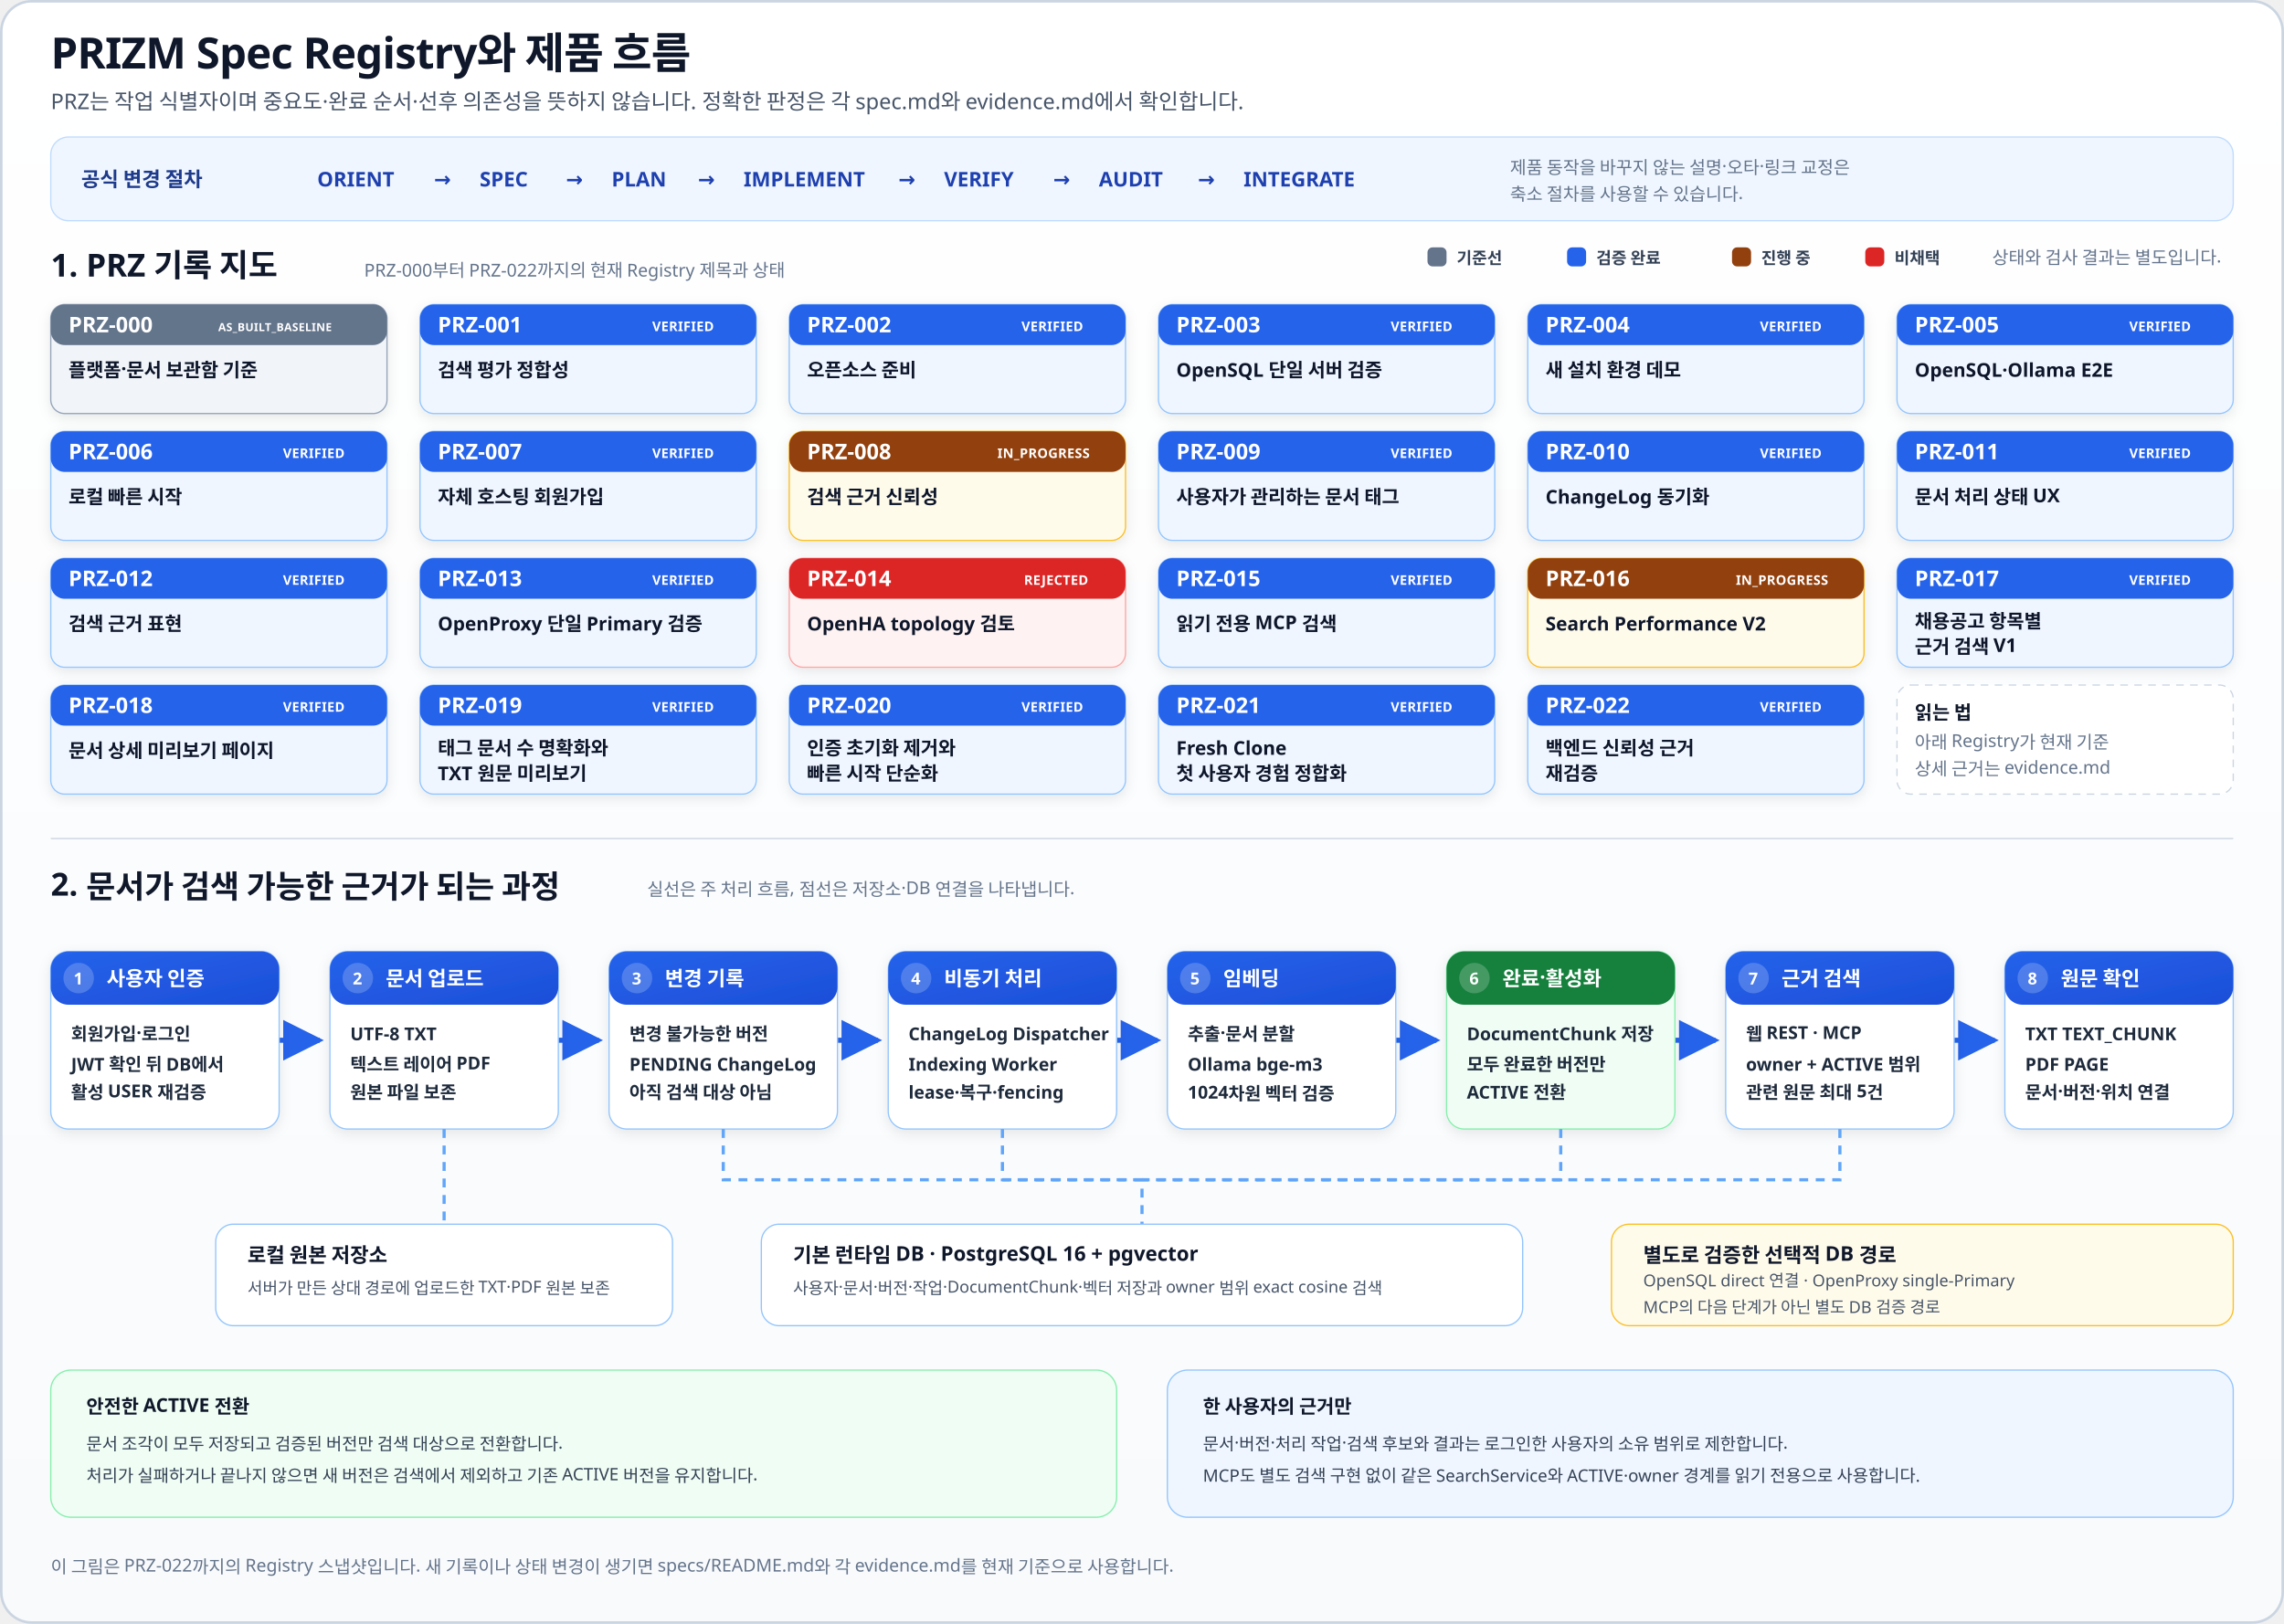
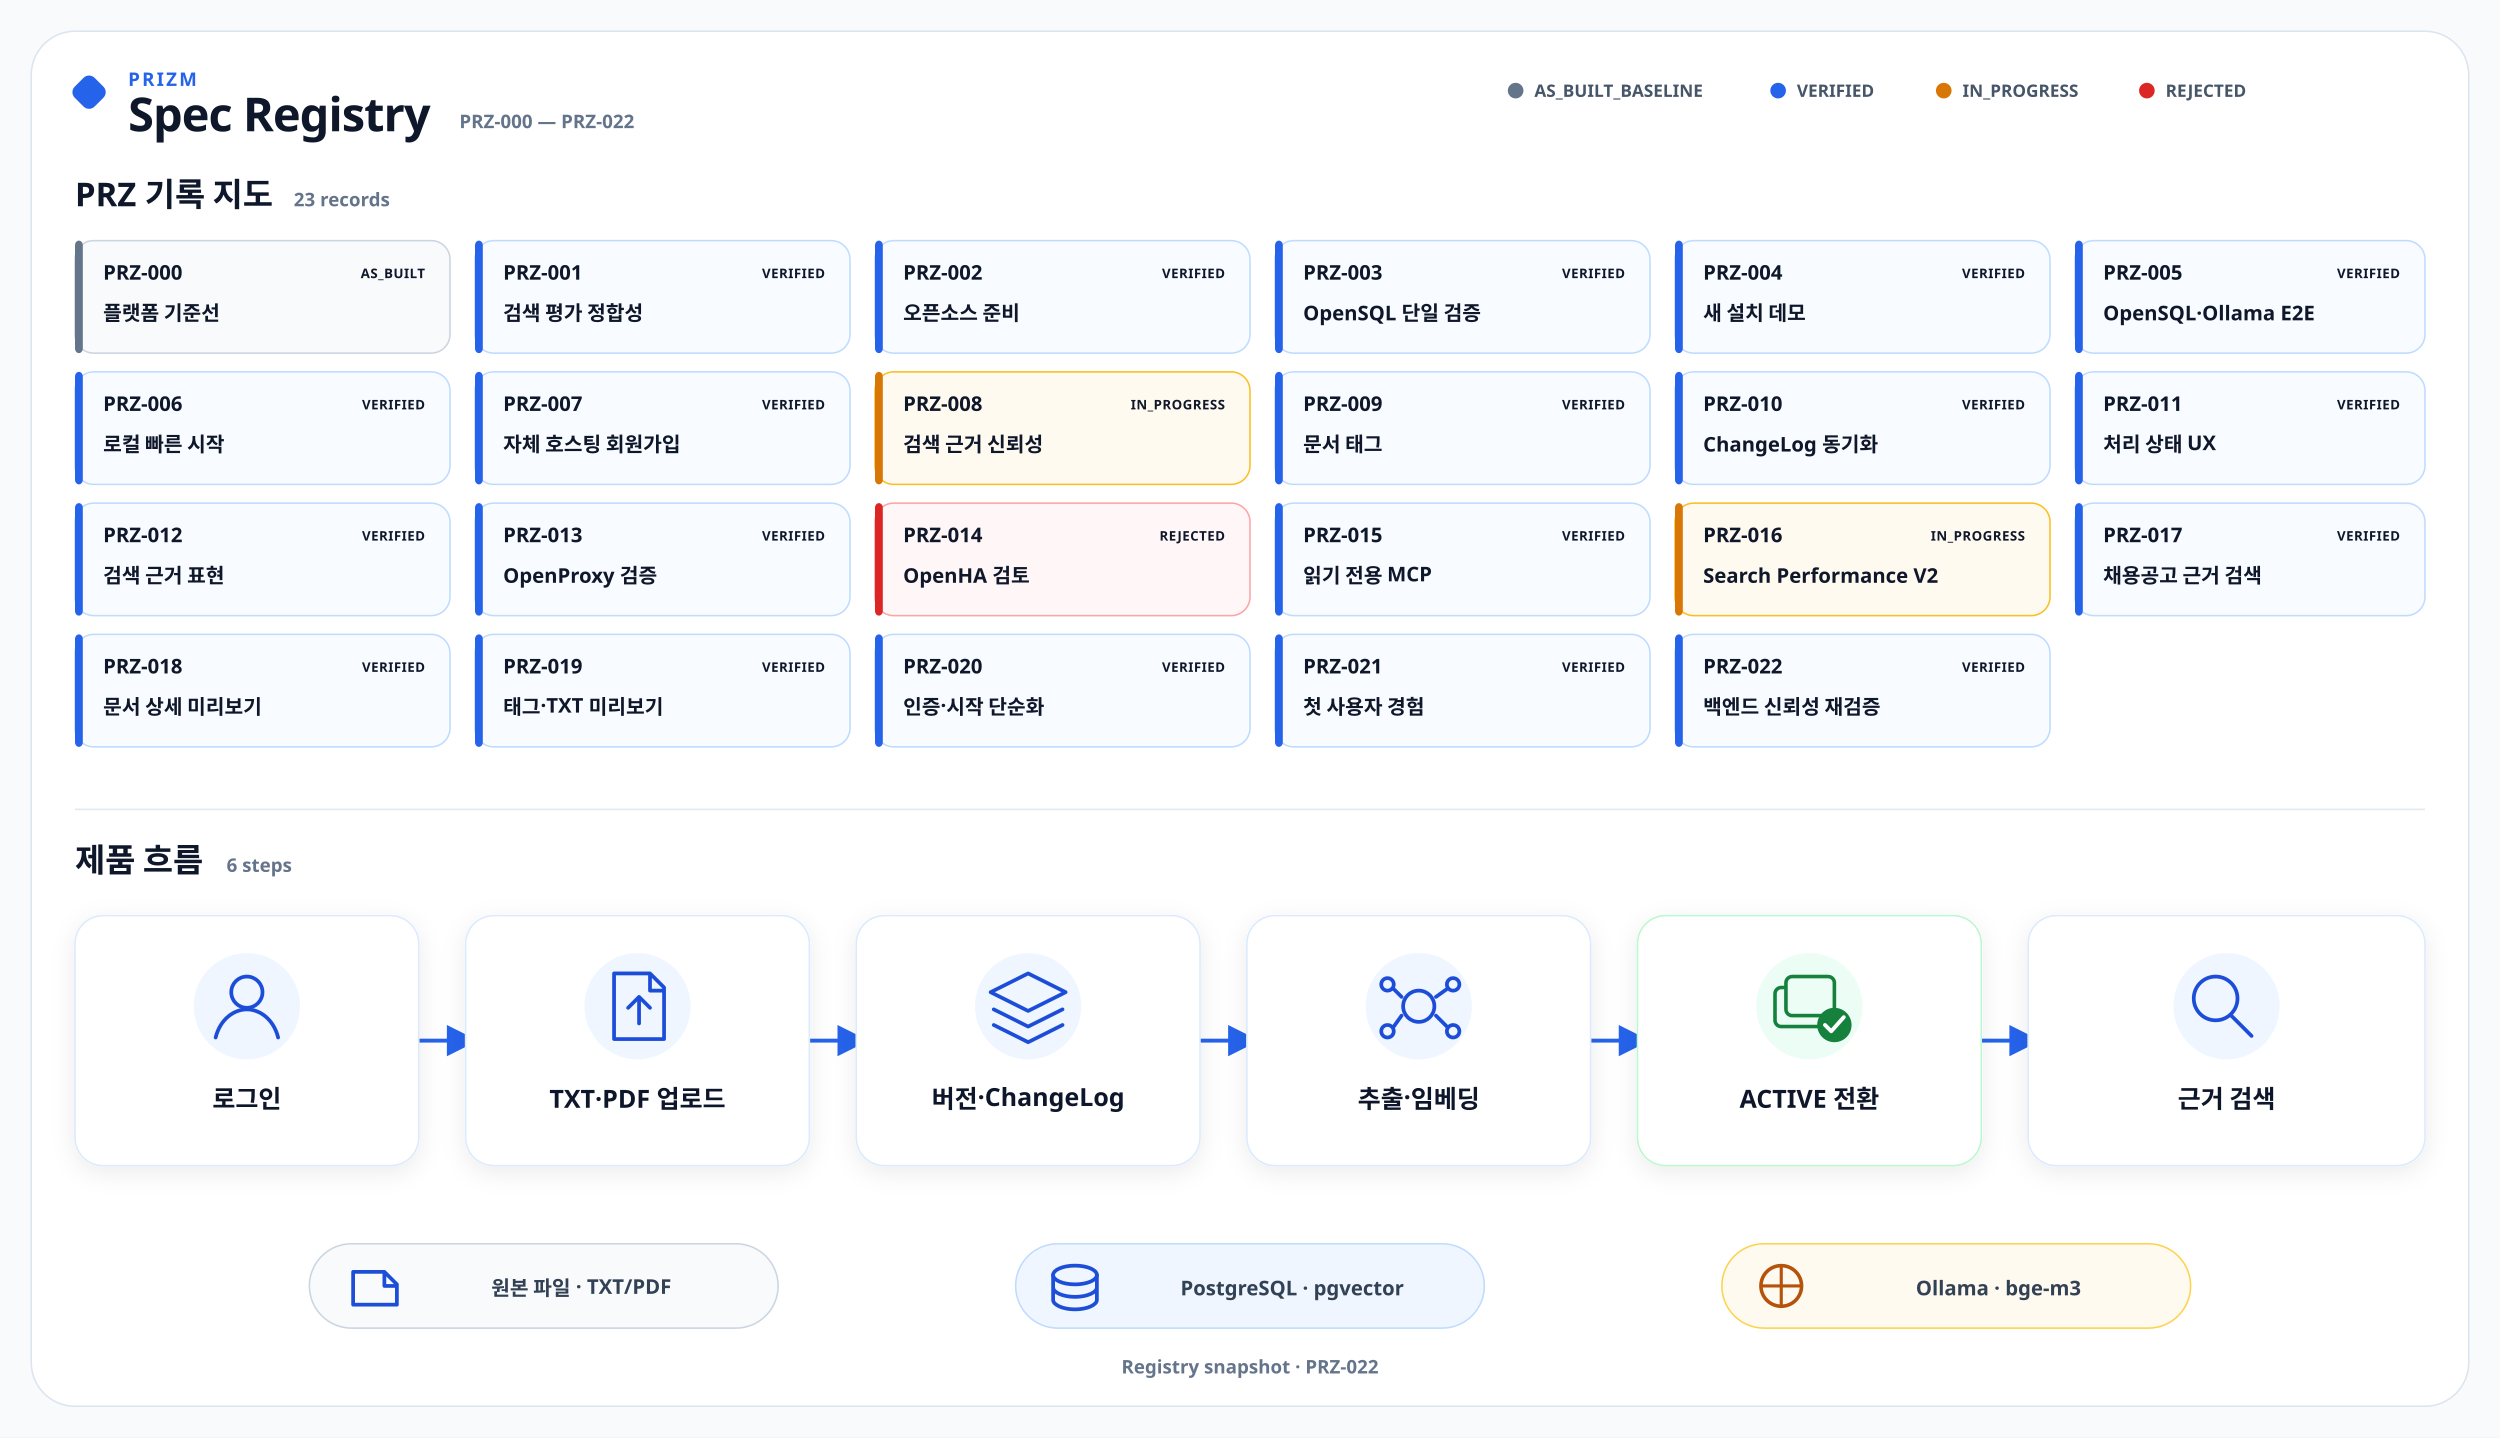
- <svg xmlns="http://www.w3.org/2000/svg" width="1800" height="1280" viewBox="0 0 1800 1280" role="img" aria-labelledby="title desc">
+ <svg xmlns="http://www.w3.org/2000/svg" width="1600" height="920" viewBox="0 0 1600 920" role="img" aria-labelledby="title desc">
  <defs>
-     <linearGradient id="background" x1="0" y1="0" x2="0" y2="1">
-       <stop offset="0%" stop-color="#ffffff" />
-       <stop offset="100%" stop-color="#f8fafc" />
-     </linearGradient>
-     <linearGradient id="flowHeader" x1="0" y1="0" x2="1" y2="1">
-       <stop offset="0%" stop-color="#2563eb" />
-       <stop offset="100%" stop-color="#1d4ed8" />
-     </linearGradient>
-     <filter id="shadow" x="-20%" y="-20%" width="140%" height="140%">
-       <feDropShadow dx="0" dy="3" stdDeviation="5" flood-color="#0f172a" flood-opacity="0.09" />
+     <filter id="shadow" x="-20%" y="-20%" width="140%" height="150%">
+       <feDropShadow dx="0" dy="4" stdDeviation="8" flood-color="#0f172a" flood-opacity="0.08" />
    </filter>
-     <marker id="arrow" viewBox="0 0 10 10" refX="9" refY="5" markerWidth="8" markerHeight="8" orient="auto-start-reverse">
-       <path d="M 0 0 L 10 5 L 0 10 z" fill="#2563eb" />
+     <marker id="arrow" viewBox="0 0 10 10" refX="8" refY="5" markerWidth="8" markerHeight="8" orient="auto">
+       <path d="M0 0L10 5L0 10Z" fill="#2563eb" />
    </marker>
    <style>
-       text { font-family: Pretendard, "Noto Sans KR", "Apple SD Gothic Neo", "Segoe UI", sans-serif; fill: #0f172a; }
-       .title { font-size: 34px; font-weight: 800; letter-spacing: -0.5px; }
-       .subtitle { font-size: 17px; fill: #475569; }
-       .section-title { font-size: 25px; font-weight: 800; }
-       .section-note { font-size: 14px; fill: #64748b; }
-       .workflow-label { font-size: 16px; font-weight: 800; fill: #1e3a8a; }
-       .workflow-step { font-size: 16px; font-weight: 700; fill: #1e40af; }
-       .card-id { font-size: 17px; font-weight: 800; fill: #ffffff; }
-       .card-status { font-size: 10.5px; font-weight: 800; fill: #ffffff; letter-spacing: 0.2px; }
-       .card-title { font-size: 15px; font-weight: 750; }
-       .legend { font-size: 13px; font-weight: 650; fill: #334155; }
-       .node-index { font-size: 13px; font-weight: 800; fill: #ffffff; }
-       .node-title { font-size: 16px; font-weight: 800; fill: #ffffff; }
-       .node-body { font-size: 14px; font-weight: 650; fill: #1e293b; }
-       .resource-title { font-size: 16px; font-weight: 800; }
-       .resource-body { font-size: 13px; fill: #475569; }
-       .note-title { font-size: 15px; font-weight: 800; }
-       .note-body { font-size: 13.5px; fill: #334155; }
+       text { font-family: Pretendard, "Noto Sans KR", "Segoe UI", sans-serif; fill: #0f172a; }
+       .title { font-size: 30px; font-weight: 800; letter-spacing: -0.6px; }
+       .eyebrow { font-size: 12px; font-weight: 800; fill: #2563eb; letter-spacing: 1.4px; }
+       .section { font-size: 21px; font-weight: 800; }
+       .count { font-size: 12px; font-weight: 700; fill: #64748b; }
+       .legend { font-size: 11px; font-weight: 700; fill: #475569; }
+       .id { font-size: 13px; font-weight: 800; }
+       .status { font-size: 8.5px; font-weight: 800; letter-spacing: 0.3px; }
+       .card-title { font-size: 13px; font-weight: 700; }
+       .flow-title { font-size: 16px; font-weight: 800; text-anchor: middle; }
+       .chip { font-size: 13px; font-weight: 700; text-anchor: middle; fill: #334155; }
+       .icon { fill: none; stroke: #1d4ed8; stroke-width: 2.4; stroke-linecap: round; stroke-linejoin: round; }
    </style>
  </defs>
-   <rect x="1" y="1" width="1798" height="1278" rx="24" fill="url(#background)" stroke="#cbd5e1" stroke-width="2" />
-   <text x="40" y="54" class="title">PRIZM Spec Registry와 제품 흐름</text>
-   <text x="40" y="86" class="subtitle">PRZ는 작업 식별자이며 중요도·완료 순서·선후 의존성을 뜻하지 않습니다. 정확한 판정은 각 spec.md와 evidence.md에서 확인합니다.</text>
-   <rect x="40" y="108" width="1720" height="66" rx="14" fill="#eff6ff" stroke="#bfdbfe" />
-   <text x="64" y="147" class="workflow-label">공식 변경 절차</text>
-   <text x="250" y="147" class="workflow-step">ORIENT</text>
-   <text x="342" y="147" class="workflow-step">→</text>
-   <text x="378" y="147" class="workflow-step">SPEC</text>
-   <text x="446" y="147" class="workflow-step">→</text>
-   <text x="482" y="147" class="workflow-step">PLAN</text>
-   <text x="550" y="147" class="workflow-step">→</text>
-   <text x="586" y="147" class="workflow-step">IMPLEMENT</text>
-   <text x="708" y="147" class="workflow-step">→</text>
-   <text x="744" y="147" class="workflow-step">VERIFY</text>
-   <text x="830" y="147" class="workflow-step">→</text>
-   <text x="866" y="147" class="workflow-step">AUDIT</text>
-   <text x="944" y="147" class="workflow-step">→</text>
-   <text x="980" y="147" class="workflow-step">INTEGRATE</text>
-   <text x="1190" y="137" class="section-note">제품 동작을 바꾸지 않는 설명·오타·링크 교정은</text>
-   <text x="1190" y="158" class="section-note">축소 절차를 사용할 수 있습니다.</text>
-   <text x="40" y="218" class="section-title">1. PRZ 기록 지도</text>
-   <text x="287" y="218" class="section-note">PRZ-000부터 PRZ-022까지의 현재 Registry 제목과 상태</text>
-   <rect x="1125" y="195" width="15" height="15" rx="4" fill="#64748b" />
-   <text x="1148" y="208" class="legend">기준선</text>
-   <rect x="1235" y="195" width="15" height="15" rx="4" fill="#2563eb" />
-   <text x="1258" y="208" class="legend">검증 완료</text>
-   <rect x="1365" y="195" width="15" height="15" rx="4" fill="#92400e" />
-   <text x="1388" y="208" class="legend">진행 중</text>
-   <rect x="1470" y="195" width="15" height="15" rx="4" fill="#dc2626" />
-   <text x="1493" y="208" class="legend">비채택</text>
-   <text x="1570" y="208" class="section-note">상태와 검사 결과는 별도입니다.</text>
-   <g transform="translate(40 240)" filter="url(#shadow)">
-     <rect width="265" height="86" rx="11" fill="#f1f5f9" stroke="#94a3b8" />
-     <rect width="265" height="32" rx="11" fill="#64748b" />
-     <text x="14" y="22" class="card-id">PRZ-000</text>
-     <text x="132" y="21" class="card-status" style="font-size: 8.8px">AS_BUILT_BASELINE</text>
-     <text x="14" y="57" class="card-title">플랫폼·문서 보관함 기준</text>
-   </g>
-   <g transform="translate(331 240)" filter="url(#shadow)">
-     <rect width="265" height="86" rx="11" fill="#eff6ff" stroke="#93c5fd" />
-     <rect width="265" height="32" rx="11" fill="#2563eb" />
-     <text x="14" y="22" class="card-id">PRZ-001</text>
-     <text x="183" y="21" class="card-status">VERIFIED</text>
-     <text x="14" y="57" class="card-title">검색 평가 정합성</text>
-   </g>
-   <g transform="translate(622 240)" filter="url(#shadow)">
-     <rect width="265" height="86" rx="11" fill="#eff6ff" stroke="#93c5fd" />
-     <rect width="265" height="32" rx="11" fill="#2563eb" />
-     <text x="14" y="22" class="card-id">PRZ-002</text>
-     <text x="183" y="21" class="card-status">VERIFIED</text>
-     <text x="14" y="57" class="card-title">오픈소스 준비</text>
-   </g>
-   <g transform="translate(913 240)" filter="url(#shadow)">
-     <rect width="265" height="86" rx="11" fill="#eff6ff" stroke="#93c5fd" />
-     <rect width="265" height="32" rx="11" fill="#2563eb" />
-     <text x="14" y="22" class="card-id">PRZ-003</text>
-     <text x="183" y="21" class="card-status">VERIFIED</text>
-     <text x="14" y="57" class="card-title">OpenSQL 단일 서버 검증</text>
-   </g>
-   <g transform="translate(1204 240)" filter="url(#shadow)">
-     <rect width="265" height="86" rx="11" fill="#eff6ff" stroke="#93c5fd" />
-     <rect width="265" height="32" rx="11" fill="#2563eb" />
-     <text x="14" y="22" class="card-id">PRZ-004</text>
-     <text x="183" y="21" class="card-status">VERIFIED</text>
-     <text x="14" y="57" class="card-title">새 설치 환경 데모</text>
-   </g>
-   <g transform="translate(1495 240)" filter="url(#shadow)">
-     <rect width="265" height="86" rx="11" fill="#eff6ff" stroke="#93c5fd" />
-     <rect width="265" height="32" rx="11" fill="#2563eb" />
-     <text x="14" y="22" class="card-id">PRZ-005</text>
-     <text x="183" y="21" class="card-status">VERIFIED</text>
-     <text x="14" y="57" class="card-title">OpenSQL·Ollama E2E</text>
-   </g>
-   <g transform="translate(40 340)" filter="url(#shadow)">
-     <rect width="265" height="86" rx="11" fill="#eff6ff" stroke="#93c5fd" />
-     <rect width="265" height="32" rx="11" fill="#2563eb" />
-     <text x="14" y="22" class="card-id">PRZ-006</text>
-     <text x="183" y="21" class="card-status">VERIFIED</text>
-     <text x="14" y="57" class="card-title">로컬 빠른 시작</text>
-   </g>
-   <g transform="translate(331 340)" filter="url(#shadow)">
-     <rect width="265" height="86" rx="11" fill="#eff6ff" stroke="#93c5fd" />
-     <rect width="265" height="32" rx="11" fill="#2563eb" />
-     <text x="14" y="22" class="card-id">PRZ-007</text>
-     <text x="183" y="21" class="card-status">VERIFIED</text>
-     <text x="14" y="57" class="card-title">자체 호스팅 회원가입</text>
-   </g>
-   <g transform="translate(622 340)" filter="url(#shadow)">
-     <rect width="265" height="86" rx="11" fill="#fffbeb" stroke="#fbbf24" />
-     <rect width="265" height="32" rx="11" fill="#92400e" />
-     <text x="14" y="22" class="card-id">PRZ-008</text>
-     <text x="164" y="21" class="card-status">IN_PROGRESS</text>
-     <text x="14" y="57" class="card-title">검색 근거 신뢰성</text>
-   </g>
-   <g transform="translate(913 340)" filter="url(#shadow)">
-     <rect width="265" height="86" rx="11" fill="#eff6ff" stroke="#93c5fd" />
-     <rect width="265" height="32" rx="11" fill="#2563eb" />
-     <text x="14" y="22" class="card-id">PRZ-009</text>
-     <text x="183" y="21" class="card-status">VERIFIED</text>
-     <text x="14" y="57" class="card-title">사용자가 관리하는 문서 태그</text>
-   </g>
-   <g transform="translate(1204 340)" filter="url(#shadow)">
-     <rect width="265" height="86" rx="11" fill="#eff6ff" stroke="#93c5fd" />
-     <rect width="265" height="32" rx="11" fill="#2563eb" />
-     <text x="14" y="22" class="card-id">PRZ-010</text>
-     <text x="183" y="21" class="card-status">VERIFIED</text>
-     <text x="14" y="57" class="card-title">ChangeLog 동기화</text>
-   </g>
-   <g transform="translate(1495 340)" filter="url(#shadow)">
-     <rect width="265" height="86" rx="11" fill="#eff6ff" stroke="#93c5fd" />
-     <rect width="265" height="32" rx="11" fill="#2563eb" />
-     <text x="14" y="22" class="card-id">PRZ-011</text>
-     <text x="183" y="21" class="card-status">VERIFIED</text>
-     <text x="14" y="57" class="card-title">문서 처리 상태 UX</text>
-   </g>
-   <g transform="translate(40 440)" filter="url(#shadow)">
-     <rect width="265" height="86" rx="11" fill="#eff6ff" stroke="#93c5fd" />
-     <rect width="265" height="32" rx="11" fill="#2563eb" />
-     <text x="14" y="22" class="card-id">PRZ-012</text>
-     <text x="183" y="21" class="card-status">VERIFIED</text>
-     <text x="14" y="57" class="card-title">검색 근거 표현</text>
-   </g>
-   <g transform="translate(331 440)" filter="url(#shadow)">
-     <rect width="265" height="86" rx="11" fill="#eff6ff" stroke="#93c5fd" />
-     <rect width="265" height="32" rx="11" fill="#2563eb" />
-     <text x="14" y="22" class="card-id">PRZ-013</text>
-     <text x="183" y="21" class="card-status">VERIFIED</text>
-     <text x="14" y="57" class="card-title">OpenProxy 단일 Primary 검증</text>
-   </g>
-   <g transform="translate(622 440)" filter="url(#shadow)">
-     <rect width="265" height="86" rx="11" fill="#fef2f2" stroke="#fca5a5" />
-     <rect width="265" height="32" rx="11" fill="#dc2626" />
-     <text x="14" y="22" class="card-id">PRZ-014</text>
-     <text x="185" y="21" class="card-status">REJECTED</text>
-     <text x="14" y="57" class="card-title">OpenHA topology 검토</text>
-   </g>
-   <g transform="translate(913 440)" filter="url(#shadow)">
-     <rect width="265" height="86" rx="11" fill="#eff6ff" stroke="#93c5fd" />
-     <rect width="265" height="32" rx="11" fill="#2563eb" />
-     <text x="14" y="22" class="card-id">PRZ-015</text>
-     <text x="183" y="21" class="card-status">VERIFIED</text>
-     <text x="14" y="57" class="card-title">읽기 전용 MCP 검색</text>
-   </g>
-   <g transform="translate(1204 440)" filter="url(#shadow)">
-     <rect width="265" height="86" rx="11" fill="#fffbeb" stroke="#fbbf24" />
-     <rect width="265" height="32" rx="11" fill="#92400e" />
-     <text x="14" y="22" class="card-id">PRZ-016</text>
-     <text x="164" y="21" class="card-status">IN_PROGRESS</text>
-     <text x="14" y="57" class="card-title">Search Performance V2</text>
-   </g>
-   <g transform="translate(1495 440)" filter="url(#shadow)">
-     <rect width="265" height="86" rx="11" fill="#eff6ff" stroke="#93c5fd" />
-     <rect width="265" height="32" rx="11" fill="#2563eb" />
-     <text x="14" y="22" class="card-id">PRZ-017</text>
-     <text x="183" y="21" class="card-status">VERIFIED</text>
-     <text x="14" y="55" class="card-title">채용공고 항목별</text>
-     <text x="14" y="75" class="card-title">근거 검색 V1</text>
-   </g>
-   <g transform="translate(40 540)" filter="url(#shadow)">
-     <rect width="265" height="86" rx="11" fill="#eff6ff" stroke="#93c5fd" />
-     <rect width="265" height="32" rx="11" fill="#2563eb" />
-     <text x="14" y="22" class="card-id">PRZ-018</text>
-     <text x="183" y="21" class="card-status">VERIFIED</text>
-     <text x="14" y="57" class="card-title">문서 상세 미리보기 페이지</text>
-   </g>
-   <g transform="translate(331 540)" filter="url(#shadow)">
-     <rect width="265" height="86" rx="11" fill="#eff6ff" stroke="#93c5fd" />
-     <rect width="265" height="32" rx="11" fill="#2563eb" />
-     <text x="14" y="22" class="card-id">PRZ-019</text>
-     <text x="183" y="21" class="card-status">VERIFIED</text>
-     <text x="14" y="55" class="card-title">태그 문서 수 명확화와</text>
-     <text x="14" y="75" class="card-title">TXT 원문 미리보기</text>
-   </g>
-   <g transform="translate(622 540)" filter="url(#shadow)">
-     <rect width="265" height="86" rx="11" fill="#eff6ff" stroke="#93c5fd" />
-     <rect width="265" height="32" rx="11" fill="#2563eb" />
-     <text x="14" y="22" class="card-id">PRZ-020</text>
-     <text x="183" y="21" class="card-status">VERIFIED</text>
-     <text x="14" y="55" class="card-title">인증 초기화 제거와</text>
-     <text x="14" y="75" class="card-title">빠른 시작 단순화</text>
-   </g>
-   <g transform="translate(913 540)" filter="url(#shadow)">
-     <rect width="265" height="86" rx="11" fill="#eff6ff" stroke="#93c5fd" />
-     <rect width="265" height="32" rx="11" fill="#2563eb" />
-     <text x="14" y="22" class="card-id">PRZ-021</text>
-     <text x="183" y="21" class="card-status">VERIFIED</text>
-     <text x="14" y="55" class="card-title">Fresh Clone</text>
-     <text x="14" y="75" class="card-title">첫 사용자 경험 정합화</text>
-   </g>
-   <g transform="translate(1204 540)" filter="url(#shadow)">
-     <rect width="265" height="86" rx="11" fill="#eff6ff" stroke="#93c5fd" />
-     <rect width="265" height="32" rx="11" fill="#2563eb" />
-     <text x="14" y="22" class="card-id">PRZ-022</text>
-     <text x="183" y="21" class="card-status">VERIFIED</text>
-     <text x="14" y="55" class="card-title">백엔드 신뢰성 근거</text>
-     <text x="14" y="75" class="card-title">재검증</text>
-   </g>
-   <g transform="translate(1495 540)">
-     <rect width="265" height="86" rx="11" fill="#ffffff" stroke="#cbd5e1" stroke-dasharray="6 5" />
-     <text x="14" y="27" class="card-title" fill="#334155">읽는 법</text>
-     <text x="14" y="50" class="section-note">아래 Registry가 현재 기준</text>
-     <text x="14" y="71" class="section-note">상세 근거는 evidence.md</text>
-   </g>
-   <line x1="40" y1="661" x2="1760" y2="661" stroke="#cbd5e1" />
-   <text x="40" y="706" class="section-title">2. 문서가 검색 가능한 근거가 되는 과정</text>
-   <text x="510" y="706" class="section-note">실선은 주 처리 흐름, 점선은 저장소·DB 연결을 나타냅니다.</text>
-   <line x1="220" y1="820" x2="252" y2="820" stroke="#2563eb" stroke-width="4" marker-end="url(#arrow)" />
-   <line x1="440" y1="820" x2="472" y2="820" stroke="#2563eb" stroke-width="4" marker-end="url(#arrow)" />
-   <line x1="660" y1="820" x2="692" y2="820" stroke="#2563eb" stroke-width="4" marker-end="url(#arrow)" />
-   <line x1="880" y1="820" x2="912" y2="820" stroke="#2563eb" stroke-width="4" marker-end="url(#arrow)" />
-   <line x1="1100" y1="820" x2="1132" y2="820" stroke="#2563eb" stroke-width="4" marker-end="url(#arrow)" />
-   <line x1="1320" y1="820" x2="1352" y2="820" stroke="#2563eb" stroke-width="4" marker-end="url(#arrow)" />
-   <line x1="1540" y1="820" x2="1572" y2="820" stroke="#2563eb" stroke-width="4" marker-end="url(#arrow)" />
-   <g transform="translate(40 750)" filter="url(#shadow)">
-     <rect width="180" height="140" rx="14" fill="#ffffff" stroke="#93c5fd" />
-     <rect width="180" height="42" rx="14" fill="url(#flowHeader)" />
-     <circle cx="22" cy="21" r="12" fill="#ffffff" fill-opacity="0.2" />
-     <text x="18" y="26" class="node-index">1</text>
-     <text x="44" y="27" class="node-title">사용자 인증</text>
-     <text x="16" y="70" class="node-body">회원가입·로그인</text>
-     <text x="16" y="94" class="node-body">JWT 확인 뒤 DB에서</text>
-     <text x="16" y="116" class="node-body">활성 USER 재검증</text>
-   </g>
-   <g transform="translate(260 750)" filter="url(#shadow)">
-     <rect width="180" height="140" rx="14" fill="#ffffff" stroke="#93c5fd" />
-     <rect width="180" height="42" rx="14" fill="url(#flowHeader)" />
-     <circle cx="22" cy="21" r="12" fill="#ffffff" fill-opacity="0.2" />
-     <text x="18" y="26" class="node-index">2</text>
-     <text x="44" y="27" class="node-title">문서 업로드</text>
-     <text x="16" y="70" class="node-body">UTF-8 TXT</text>
-     <text x="16" y="94" class="node-body">텍스트 레이어 PDF</text>
-     <text x="16" y="116" class="node-body">원본 파일 보존</text>
-   </g>
-   <g transform="translate(480 750)" filter="url(#shadow)">
-     <rect width="180" height="140" rx="14" fill="#ffffff" stroke="#93c5fd" />
-     <rect width="180" height="42" rx="14" fill="url(#flowHeader)" />
-     <circle cx="22" cy="21" r="12" fill="#ffffff" fill-opacity="0.2" />
-     <text x="18" y="26" class="node-index">3</text>
-     <text x="44" y="27" class="node-title">변경 기록</text>
-     <text x="16" y="70" class="node-body">변경 불가능한 버전</text>
-     <text x="16" y="94" class="node-body">PENDING ChangeLog</text>
-     <text x="16" y="116" class="node-body">아직 검색 대상 아님</text>
-   </g>
-   <g transform="translate(700 750)" filter="url(#shadow)">
-     <rect width="180" height="140" rx="14" fill="#ffffff" stroke="#93c5fd" />
-     <rect width="180" height="42" rx="14" fill="url(#flowHeader)" />
-     <circle cx="22" cy="21" r="12" fill="#ffffff" fill-opacity="0.2" />
-     <text x="18" y="26" class="node-index">4</text>
-     <text x="44" y="27" class="node-title">비동기 처리</text>
-     <text x="16" y="70" class="node-body">ChangeLog Dispatcher</text>
-     <text x="16" y="94" class="node-body">Indexing Worker</text>
-     <text x="16" y="116" class="node-body">lease·복구·fencing</text>
-   </g>
-   <g transform="translate(920 750)" filter="url(#shadow)">
-     <rect width="180" height="140" rx="14" fill="#ffffff" stroke="#93c5fd" />
-     <rect width="180" height="42" rx="14" fill="url(#flowHeader)" />
-     <circle cx="22" cy="21" r="12" fill="#ffffff" fill-opacity="0.2" />
-     <text x="18" y="26" class="node-index">5</text>
-     <text x="44" y="27" class="node-title">임베딩</text>
-     <text x="16" y="70" class="node-body">추출·문서 분할</text>
-     <text x="16" y="94" class="node-body">Ollama bge-m3</text>
-     <text x="16" y="116" class="node-body">1024차원 벡터 검증</text>
-   </g>
-   <g transform="translate(1140 750)" filter="url(#shadow)">
-     <rect width="180" height="140" rx="14" fill="#f0fdf4" stroke="#86efac" />
-     <rect width="180" height="42" rx="14" fill="#15803d" />
-     <circle cx="22" cy="21" r="12" fill="#ffffff" fill-opacity="0.2" />
-     <text x="18" y="26" class="node-index">6</text>
-     <text x="44" y="27" class="node-title">완료·활성화</text>
-     <text x="16" y="70" class="node-body">DocumentChunk 저장</text>
-     <text x="16" y="94" class="node-body">모두 완료한 버전만</text>
-     <text x="16" y="116" class="node-body">ACTIVE 전환</text>
-   </g>
-   <g transform="translate(1360 750)" filter="url(#shadow)">
-     <rect width="180" height="140" rx="14" fill="#ffffff" stroke="#93c5fd" />
-     <rect width="180" height="42" rx="14" fill="url(#flowHeader)" />
-     <circle cx="22" cy="21" r="12" fill="#ffffff" fill-opacity="0.2" />
-     <text x="18" y="26" class="node-index">7</text>
-     <text x="44" y="27" class="node-title">근거 검색</text>
-     <text x="16" y="70" class="node-body">웹 REST · MCP</text>
-     <text x="16" y="94" class="node-body">owner + ACTIVE 범위</text>
-     <text x="16" y="116" class="node-body">관련 원문 최대 5건</text>
-   </g>
-   <g transform="translate(1580 750)" filter="url(#shadow)">
-     <rect width="180" height="140" rx="14" fill="#ffffff" stroke="#93c5fd" />
-     <rect width="180" height="42" rx="14" fill="url(#flowHeader)" />
-     <circle cx="22" cy="21" r="12" fill="#ffffff" fill-opacity="0.2" />
-     <text x="18" y="26" class="node-index">8</text>
-     <text x="44" y="27" class="node-title">원문 확인</text>
-     <text x="16" y="70" class="node-body">TXT TEXT_CHUNK</text>
-     <text x="16" y="94" class="node-body">PDF PAGE</text>
-     <text x="16" y="116" class="node-body">문서·버전·위치 연결</text>
-   </g>
-   <path d="M350 890 V965" stroke="#60a5fa" stroke-width="2.5" stroke-dasharray="7 6" />
-   <path d="M570 890 V930 H900 V965" stroke="#60a5fa" stroke-width="2.5" stroke-dasharray="7 6" fill="none" />
-   <path d="M790 890 V930 H900" stroke="#60a5fa" stroke-width="2.5" stroke-dasharray="7 6" fill="none" />
-   <path d="M1230 890 V930 H900" stroke="#60a5fa" stroke-width="2.5" stroke-dasharray="7 6" fill="none" />
-   <path d="M1450 890 V930 H900" stroke="#60a5fa" stroke-width="2.5" stroke-dasharray="7 6" fill="none" />
-   <rect x="170" y="965" width="360" height="80" rx="14" fill="#ffffff" stroke="#93c5fd" />
-   <text x="195" y="995" class="resource-title">로컬 원본 저장소</text>
-   <text x="195" y="1020" class="resource-body">서버가 만든 상대 경로에 업로드한 TXT·PDF 원본 보존</text>
-   <rect x="600" y="965" width="600" height="80" rx="14" fill="#ffffff" stroke="#93c5fd" />
-   <text x="625" y="995" class="resource-title">기본 런타임 DB · PostgreSQL 16 + pgvector</text>
-   <text x="625" y="1020" class="resource-body">사용자·문서·버전·작업·DocumentChunk·벡터 저장과 owner 범위 exact cosine 검색</text>
-   <rect x="1270" y="965" width="490" height="80" rx="14" fill="#fffbeb" stroke="#fbbf24" />
-   <text x="1295" y="995" class="resource-title">별도로 검증한 선택적 DB 경로</text>
-   <text x="1295" y="1014" class="resource-body">OpenSQL direct 연결 · OpenProxy single-Primary</text>
-   <text x="1295" y="1035" class="resource-body">MCP의 다음 단계가 아닌 별도 DB 검증 경로</text>
-   <rect x="40" y="1080" width="840" height="116" rx="16" fill="#f0fdf4" stroke="#86efac" />
-   <text x="68" y="1114" class="note-title" fill="#166534">안전한 ACTIVE 전환</text>
-   <text x="68" y="1143" class="note-body">문서 조각이 모두 저장되고 검증된 버전만 검색 대상으로 전환합니다.</text>
-   <text x="68" y="1168" class="note-body">처리가 실패하거나 끝나지 않으면 새 버전은 검색에서 제외하고 기존 ACTIVE 버전을 유지합니다.</text>
-   <rect x="920" y="1080" width="840" height="116" rx="16" fill="#eff6ff" stroke="#93c5fd" />
-   <text x="948" y="1114" class="note-title" fill="#1e40af">한 사용자의 근거만</text>
-   <text x="948" y="1143" class="note-body">문서·버전·처리 작업·검색 후보와 결과는 로그인한 사용자의 소유 범위로 제한합니다.</text>
-   <text x="948" y="1168" class="note-body">MCP도 별도 검색 구현 없이 같은 SearchService와 ACTIVE·owner 경계를 읽기 전용으로 사용합니다.</text>
-   <text x="40" y="1240" class="section-note">이 그림은 PRZ-022까지의 Registry 스냅샷입니다. 새 기록이나 상태 변경이 생기면 specs/README.md와 각 evidence.md를 현재 기준으로 사용합니다.</text>
+   <rect width="1600" height="920" fill="#f8fafc" />
+   <rect x="20" y="20" width="1560" height="880" rx="28" fill="#ffffff" stroke="#dbe4f0" />
+   <rect x="48" y="50" width="18" height="18" rx="5" fill="#2563eb" transform="rotate(45 57 59)" />
+   <text x="82" y="55" class="eyebrow">PRIZM</text>
+   <text x="82" y="84" class="title">Spec Registry</text>
+   <text x="294" y="82" class="count">PRZ-000 — PRZ-022</text>
+   <g transform="translate(970 58)">
+     <circle cx="0" cy="0" r="5" fill="#64748b" />
+     <text x="12" y="4" class="legend">AS_BUILT_BASELINE</text>
+     <circle cx="168" cy="0" r="5" fill="#2563eb" />
+     <text x="180" y="4" class="legend">VERIFIED</text>
+     <circle cx="274" cy="0" r="5" fill="#d97706" />
+     <text x="286" y="4" class="legend">IN_PROGRESS</text>
+     <circle cx="404" cy="0" r="5" fill="#dc2626" />
+     <text x="416" y="4" class="legend">REJECTED</text>
+   </g>
+   <text x="48" y="132" class="section">PRZ 기록 지도</text>
+   <text x="188" y="132" class="count">23 records</text>
+   <g transform="translate(48 154)">
+     <rect width="240" height="72" rx="12" fill="#f8fafc" stroke="#cbd5e1" />
+     <rect width="5" height="72" rx="3" fill="#64748b" />
+     <text x="18" y="25" class="id">PRZ-000</text>
+     <text x="224" y="24" text-anchor="end" class="status" fill="#64748b">AS_BUILT</text>
+     <text x="18" y="51" class="card-title">플랫폼 기준선</text>
+   </g>
+   <g transform="translate(304 154)">
+     <rect width="240" height="72" rx="12" fill="#f8fbff" stroke="#bfdbfe" />
+     <rect width="5" height="72" rx="3" fill="#2563eb" />
+     <text x="18" y="25" class="id">PRZ-001</text>
+     <text x="224" y="24" text-anchor="end" class="status" fill="#2563eb">VERIFIED</text>
+     <text x="18" y="51" class="card-title">검색 평가 정합성</text>
+   </g>
+   <g transform="translate(560 154)">
+     <rect width="240" height="72" rx="12" fill="#f8fbff" stroke="#bfdbfe" />
+     <rect width="5" height="72" rx="3" fill="#2563eb" />
+     <text x="18" y="25" class="id">PRZ-002</text>
+     <text x="224" y="24" text-anchor="end" class="status" fill="#2563eb">VERIFIED</text>
+     <text x="18" y="51" class="card-title">오픈소스 준비</text>
+   </g>
+   <g transform="translate(816 154)">
+     <rect width="240" height="72" rx="12" fill="#f8fbff" stroke="#bfdbfe" />
+     <rect width="5" height="72" rx="3" fill="#2563eb" />
+     <text x="18" y="25" class="id">PRZ-003</text>
+     <text x="224" y="24" text-anchor="end" class="status" fill="#2563eb">VERIFIED</text>
+     <text x="18" y="51" class="card-title">OpenSQL 단일 검증</text>
+   </g>
+   <g transform="translate(1072 154)">
+     <rect width="240" height="72" rx="12" fill="#f8fbff" stroke="#bfdbfe" />
+     <rect width="5" height="72" rx="3" fill="#2563eb" />
+     <text x="18" y="25" class="id">PRZ-004</text>
+     <text x="224" y="24" text-anchor="end" class="status" fill="#2563eb">VERIFIED</text>
+     <text x="18" y="51" class="card-title">새 설치 데모</text>
+   </g>
+   <g transform="translate(1328 154)">
+     <rect width="224" height="72" rx="12" fill="#f8fbff" stroke="#bfdbfe" />
+     <rect width="5" height="72" rx="3" fill="#2563eb" />
+     <text x="18" y="25" class="id">PRZ-005</text>
+     <text x="208" y="24" text-anchor="end" class="status" fill="#2563eb">VERIFIED</text>
+     <text x="18" y="51" class="card-title">OpenSQL·Ollama E2E</text>
+   </g>
+   <g transform="translate(48 238)">
+     <rect width="240" height="72" rx="12" fill="#f8fbff" stroke="#bfdbfe" />
+     <rect width="5" height="72" rx="3" fill="#2563eb" />
+     <text x="18" y="25" class="id">PRZ-006</text>
+     <text x="224" y="24" text-anchor="end" class="status" fill="#2563eb">VERIFIED</text>
+     <text x="18" y="51" class="card-title">로컬 빠른 시작</text>
+   </g>
+   <g transform="translate(304 238)">
+     <rect width="240" height="72" rx="12" fill="#f8fbff" stroke="#bfdbfe" />
+     <rect width="5" height="72" rx="3" fill="#2563eb" />
+     <text x="18" y="25" class="id">PRZ-007</text>
+     <text x="224" y="24" text-anchor="end" class="status" fill="#2563eb">VERIFIED</text>
+     <text x="18" y="51" class="card-title">자체 호스팅 회원가입</text>
+   </g>
+   <g transform="translate(560 238)">
+     <rect width="240" height="72" rx="12" fill="#fffaf0" stroke="#fbbf24" />
+     <rect width="5" height="72" rx="3" fill="#d97706" />
+     <text x="18" y="25" class="id">PRZ-008</text>
+     <text x="224" y="24" text-anchor="end" class="status" fill="#b45309">IN_PROGRESS</text>
+     <text x="18" y="51" class="card-title">검색 근거 신뢰성</text>
+   </g>
+   <g transform="translate(816 238)">
+     <rect width="240" height="72" rx="12" fill="#f8fbff" stroke="#bfdbfe" />
+     <rect width="5" height="72" rx="3" fill="#2563eb" />
+     <text x="18" y="25" class="id">PRZ-009</text>
+     <text x="224" y="24" text-anchor="end" class="status" fill="#2563eb">VERIFIED</text>
+     <text x="18" y="51" class="card-title">문서 태그</text>
+   </g>
+   <g transform="translate(1072 238)">
+     <rect width="240" height="72" rx="12" fill="#f8fbff" stroke="#bfdbfe" />
+     <rect width="5" height="72" rx="3" fill="#2563eb" />
+     <text x="18" y="25" class="id">PRZ-010</text>
+     <text x="224" y="24" text-anchor="end" class="status" fill="#2563eb">VERIFIED</text>
+     <text x="18" y="51" class="card-title">ChangeLog 동기화</text>
+   </g>
+   <g transform="translate(1328 238)">
+     <rect width="224" height="72" rx="12" fill="#f8fbff" stroke="#bfdbfe" />
+     <rect width="5" height="72" rx="3" fill="#2563eb" />
+     <text x="18" y="25" class="id">PRZ-011</text>
+     <text x="208" y="24" text-anchor="end" class="status" fill="#2563eb">VERIFIED</text>
+     <text x="18" y="51" class="card-title">처리 상태 UX</text>
+   </g>
+   <g transform="translate(48 322)">
+     <rect width="240" height="72" rx="12" fill="#f8fbff" stroke="#bfdbfe" />
+     <rect width="5" height="72" rx="3" fill="#2563eb" />
+     <text x="18" y="25" class="id">PRZ-012</text>
+     <text x="224" y="24" text-anchor="end" class="status" fill="#2563eb">VERIFIED</text>
+     <text x="18" y="51" class="card-title">검색 근거 표현</text>
+   </g>
+   <g transform="translate(304 322)">
+     <rect width="240" height="72" rx="12" fill="#f8fbff" stroke="#bfdbfe" />
+     <rect width="5" height="72" rx="3" fill="#2563eb" />
+     <text x="18" y="25" class="id">PRZ-013</text>
+     <text x="224" y="24" text-anchor="end" class="status" fill="#2563eb">VERIFIED</text>
+     <text x="18" y="51" class="card-title">OpenProxy 검증</text>
+   </g>
+   <g transform="translate(560 322)">
+     <rect width="240" height="72" rx="12" fill="#fff7f7" stroke="#fca5a5" />
+     <rect width="5" height="72" rx="3" fill="#dc2626" />
+     <text x="18" y="25" class="id">PRZ-014</text>
+     <text x="224" y="24" text-anchor="end" class="status" fill="#dc2626">REJECTED</text>
+     <text x="18" y="51" class="card-title">OpenHA 검토</text>
+   </g>
+   <g transform="translate(816 322)">
+     <rect width="240" height="72" rx="12" fill="#f8fbff" stroke="#bfdbfe" />
+     <rect width="5" height="72" rx="3" fill="#2563eb" />
+     <text x="18" y="25" class="id">PRZ-015</text>
+     <text x="224" y="24" text-anchor="end" class="status" fill="#2563eb">VERIFIED</text>
+     <text x="18" y="51" class="card-title">읽기 전용 MCP</text>
+   </g>
+   <g transform="translate(1072 322)">
+     <rect width="240" height="72" rx="12" fill="#fffaf0" stroke="#fbbf24" />
+     <rect width="5" height="72" rx="3" fill="#d97706" />
+     <text x="18" y="25" class="id">PRZ-016</text>
+     <text x="224" y="24" text-anchor="end" class="status" fill="#b45309">IN_PROGRESS</text>
+     <text x="18" y="51" class="card-title">Search Performance V2</text>
+   </g>
+   <g transform="translate(1328 322)">
+     <rect width="224" height="72" rx="12" fill="#f8fbff" stroke="#bfdbfe" />
+     <rect width="5" height="72" rx="3" fill="#2563eb" />
+     <text x="18" y="25" class="id">PRZ-017</text>
+     <text x="208" y="24" text-anchor="end" class="status" fill="#2563eb">VERIFIED</text>
+     <text x="18" y="51" class="card-title">채용공고 근거 검색</text>
+   </g>
+   <g transform="translate(48 406)">
+     <rect width="240" height="72" rx="12" fill="#f8fbff" stroke="#bfdbfe" />
+     <rect width="5" height="72" rx="3" fill="#2563eb" />
+     <text x="18" y="25" class="id">PRZ-018</text>
+     <text x="224" y="24" text-anchor="end" class="status" fill="#2563eb">VERIFIED</text>
+     <text x="18" y="51" class="card-title">문서 상세 미리보기</text>
+   </g>
+   <g transform="translate(304 406)">
+     <rect width="240" height="72" rx="12" fill="#f8fbff" stroke="#bfdbfe" />
+     <rect width="5" height="72" rx="3" fill="#2563eb" />
+     <text x="18" y="25" class="id">PRZ-019</text>
+     <text x="224" y="24" text-anchor="end" class="status" fill="#2563eb">VERIFIED</text>
+     <text x="18" y="51" class="card-title">태그·TXT 미리보기</text>
+   </g>
+   <g transform="translate(560 406)">
+     <rect width="240" height="72" rx="12" fill="#f8fbff" stroke="#bfdbfe" />
+     <rect width="5" height="72" rx="3" fill="#2563eb" />
+     <text x="18" y="25" class="id">PRZ-020</text>
+     <text x="224" y="24" text-anchor="end" class="status" fill="#2563eb">VERIFIED</text>
+     <text x="18" y="51" class="card-title">인증·시작 단순화</text>
+   </g>
+   <g transform="translate(816 406)">
+     <rect width="240" height="72" rx="12" fill="#f8fbff" stroke="#bfdbfe" />
+     <rect width="5" height="72" rx="3" fill="#2563eb" />
+     <text x="18" y="25" class="id">PRZ-021</text>
+     <text x="224" y="24" text-anchor="end" class="status" fill="#2563eb">VERIFIED</text>
+     <text x="18" y="51" class="card-title">첫 사용자 경험</text>
+   </g>
+   <g transform="translate(1072 406)">
+     <rect width="240" height="72" rx="12" fill="#f8fbff" stroke="#bfdbfe" />
+     <rect width="5" height="72" rx="3" fill="#2563eb" />
+     <text x="18" y="25" class="id">PRZ-022</text>
+     <text x="224" y="24" text-anchor="end" class="status" fill="#2563eb">VERIFIED</text>
+     <text x="18" y="51" class="card-title">백엔드 신뢰성 재검증</text>
+   </g>
+   <line x1="48" y1="518" x2="1552" y2="518" stroke="#e2e8f0" />
+   <text x="48" y="558" class="section">제품 흐름</text>
+   <text x="145" y="558" class="count">6 steps</text>
+   <g stroke="#2563eb" stroke-width="2.5" fill="none" marker-end="url(#arrow)">
+     <path d="M268 666H302" />
+     <path d="M518 666H552" />
+     <path d="M768 666H802" />
+     <path d="M1018 666H1052" />
+     <path d="M1268 666H1302" />
+   </g>
+   <g transform="translate(48 586)" filter="url(#shadow)">
+     <rect width="220" height="160" rx="18" fill="#ffffff" stroke="#dbeafe" />
+     <circle cx="110" cy="58" r="34" fill="#eff6ff" />
+     <circle cx="110" cy="49" r="10" class="icon" />
+     <path d="M90 78c3-12 12-18 20-18s17 6 20 18" class="icon" />
+     <text x="110" y="123" class="flow-title">로그인</text>
+   </g>
+   <g transform="translate(298 586)" filter="url(#shadow)">
+     <rect width="220" height="160" rx="18" fill="#ffffff" stroke="#dbeafe" />
+     <circle cx="110" cy="58" r="34" fill="#eff6ff" />
+     <path d="M95 37h23l9 9v33H95zM118 37v11h9M111 69V52M104 59l7-7 7 7" class="icon" />
+     <text x="110" y="123" class="flow-title">TXT·PDF 업로드</text>
+   </g>
+   <g transform="translate(548 586)" filter="url(#shadow)">
+     <rect width="220" height="160" rx="18" fill="#ffffff" stroke="#dbeafe" />
+     <circle cx="110" cy="58" r="34" fill="#eff6ff" />
+     <path d="M86 49l24-12 24 12-24 12zM88 60l22 11 22-11M88 70l22 11 22-11" class="icon" />
+     <text x="110" y="123" class="flow-title">버전·ChangeLog</text>
+   </g>
+   <g transform="translate(798 586)" filter="url(#shadow)">
+     <rect width="220" height="160" rx="18" fill="#ffffff" stroke="#dbeafe" />
+     <circle cx="110" cy="58" r="34" fill="#eff6ff" />
+     <circle cx="110" cy="58" r="10" class="icon" />
+     <circle cx="90" cy="44" r="4" class="icon" />
+     <circle cx="132" cy="44" r="4" class="icon" />
+     <circle cx="90" cy="74" r="4" class="icon" />
+     <circle cx="132" cy="74" r="4" class="icon" />
+     <path d="M99 52L94 47M121 52l7-5M99 64l-5 7M121 64l7 7" class="icon" />
+     <text x="110" y="123" class="flow-title">추출·임베딩</text>
+   </g>
+   <g transform="translate(1048 586)" filter="url(#shadow)">
+     <rect width="220" height="160" rx="18" fill="#ffffff" stroke="#bbf7d0" />
+     <circle cx="110" cy="58" r="34" fill="#ecfdf5" />
+     <rect x="88" y="46" width="31" height="25" rx="4" fill="none" stroke="#15803d" stroke-width="2.3" />
+     <rect x="95" y="39" width="31" height="25" rx="4" fill="#ecfdf5" stroke="#15803d" stroke-width="2.3" />
+     <circle cx="126" cy="70" r="11" fill="#15803d" />
+     <path d="M120 70l4 4 8-9" fill="none" stroke="#ffffff" stroke-width="2.5" stroke-linecap="round" stroke-linejoin="round" />
+     <text x="110" y="123" class="flow-title" fill="#166534">ACTIVE 전환</text>
+   </g>
+   <g transform="translate(1298 586)" filter="url(#shadow)">
+     <rect width="254" height="160" rx="18" fill="#ffffff" stroke="#dbeafe" />
+     <circle cx="127" cy="58" r="34" fill="#eff6ff" />
+     <circle cx="120" cy="53" r="14" class="icon" />
+     <path d="M130 64l13 13" class="icon" />
+     <text x="127" y="123" class="flow-title">근거 검색</text>
+   </g>
+   <g transform="translate(198 796)">
+     <rect width="300" height="54" rx="27" fill="#f8fafc" stroke="#cbd5e1" />
+     <path d="M28 18h20l8 8v13H28zM48 18v9h8" class="icon" />
+     <text x="174" y="33" class="chip">원본 파일 · TXT/PDF</text>
+   </g>
+   <g transform="translate(650 796)">
+     <rect width="300" height="54" rx="27" fill="#eff6ff" stroke="#bfdbfe" />
+     <ellipse cx="38" cy="20" rx="14" ry="6" class="icon" />
+     <path d="M24 20v16c0 3 6 6 14 6s14-3 14-6V20M24 28c0 3 6 6 14 6s14-3 14-6" class="icon" />
+     <text x="177" y="33" class="chip">PostgreSQL · pgvector</text>
+   </g>
+   <g transform="translate(1102 796)">
+     <rect width="300" height="54" rx="27" fill="#fffaf0" stroke="#fcd34d" />
+     <circle cx="38" cy="27" r="13" fill="none" stroke="#b45309" stroke-width="2.3" />
+     <path d="M38 14v26M25 27h26" fill="none" stroke="#b45309" stroke-width="2" />
+     <text x="177" y="33" class="chip">Ollama · bge-m3</text>
+   </g>
+   <text x="800" y="879" text-anchor="middle" class="count">Registry snapshot · PRZ-022</text>
</svg>
